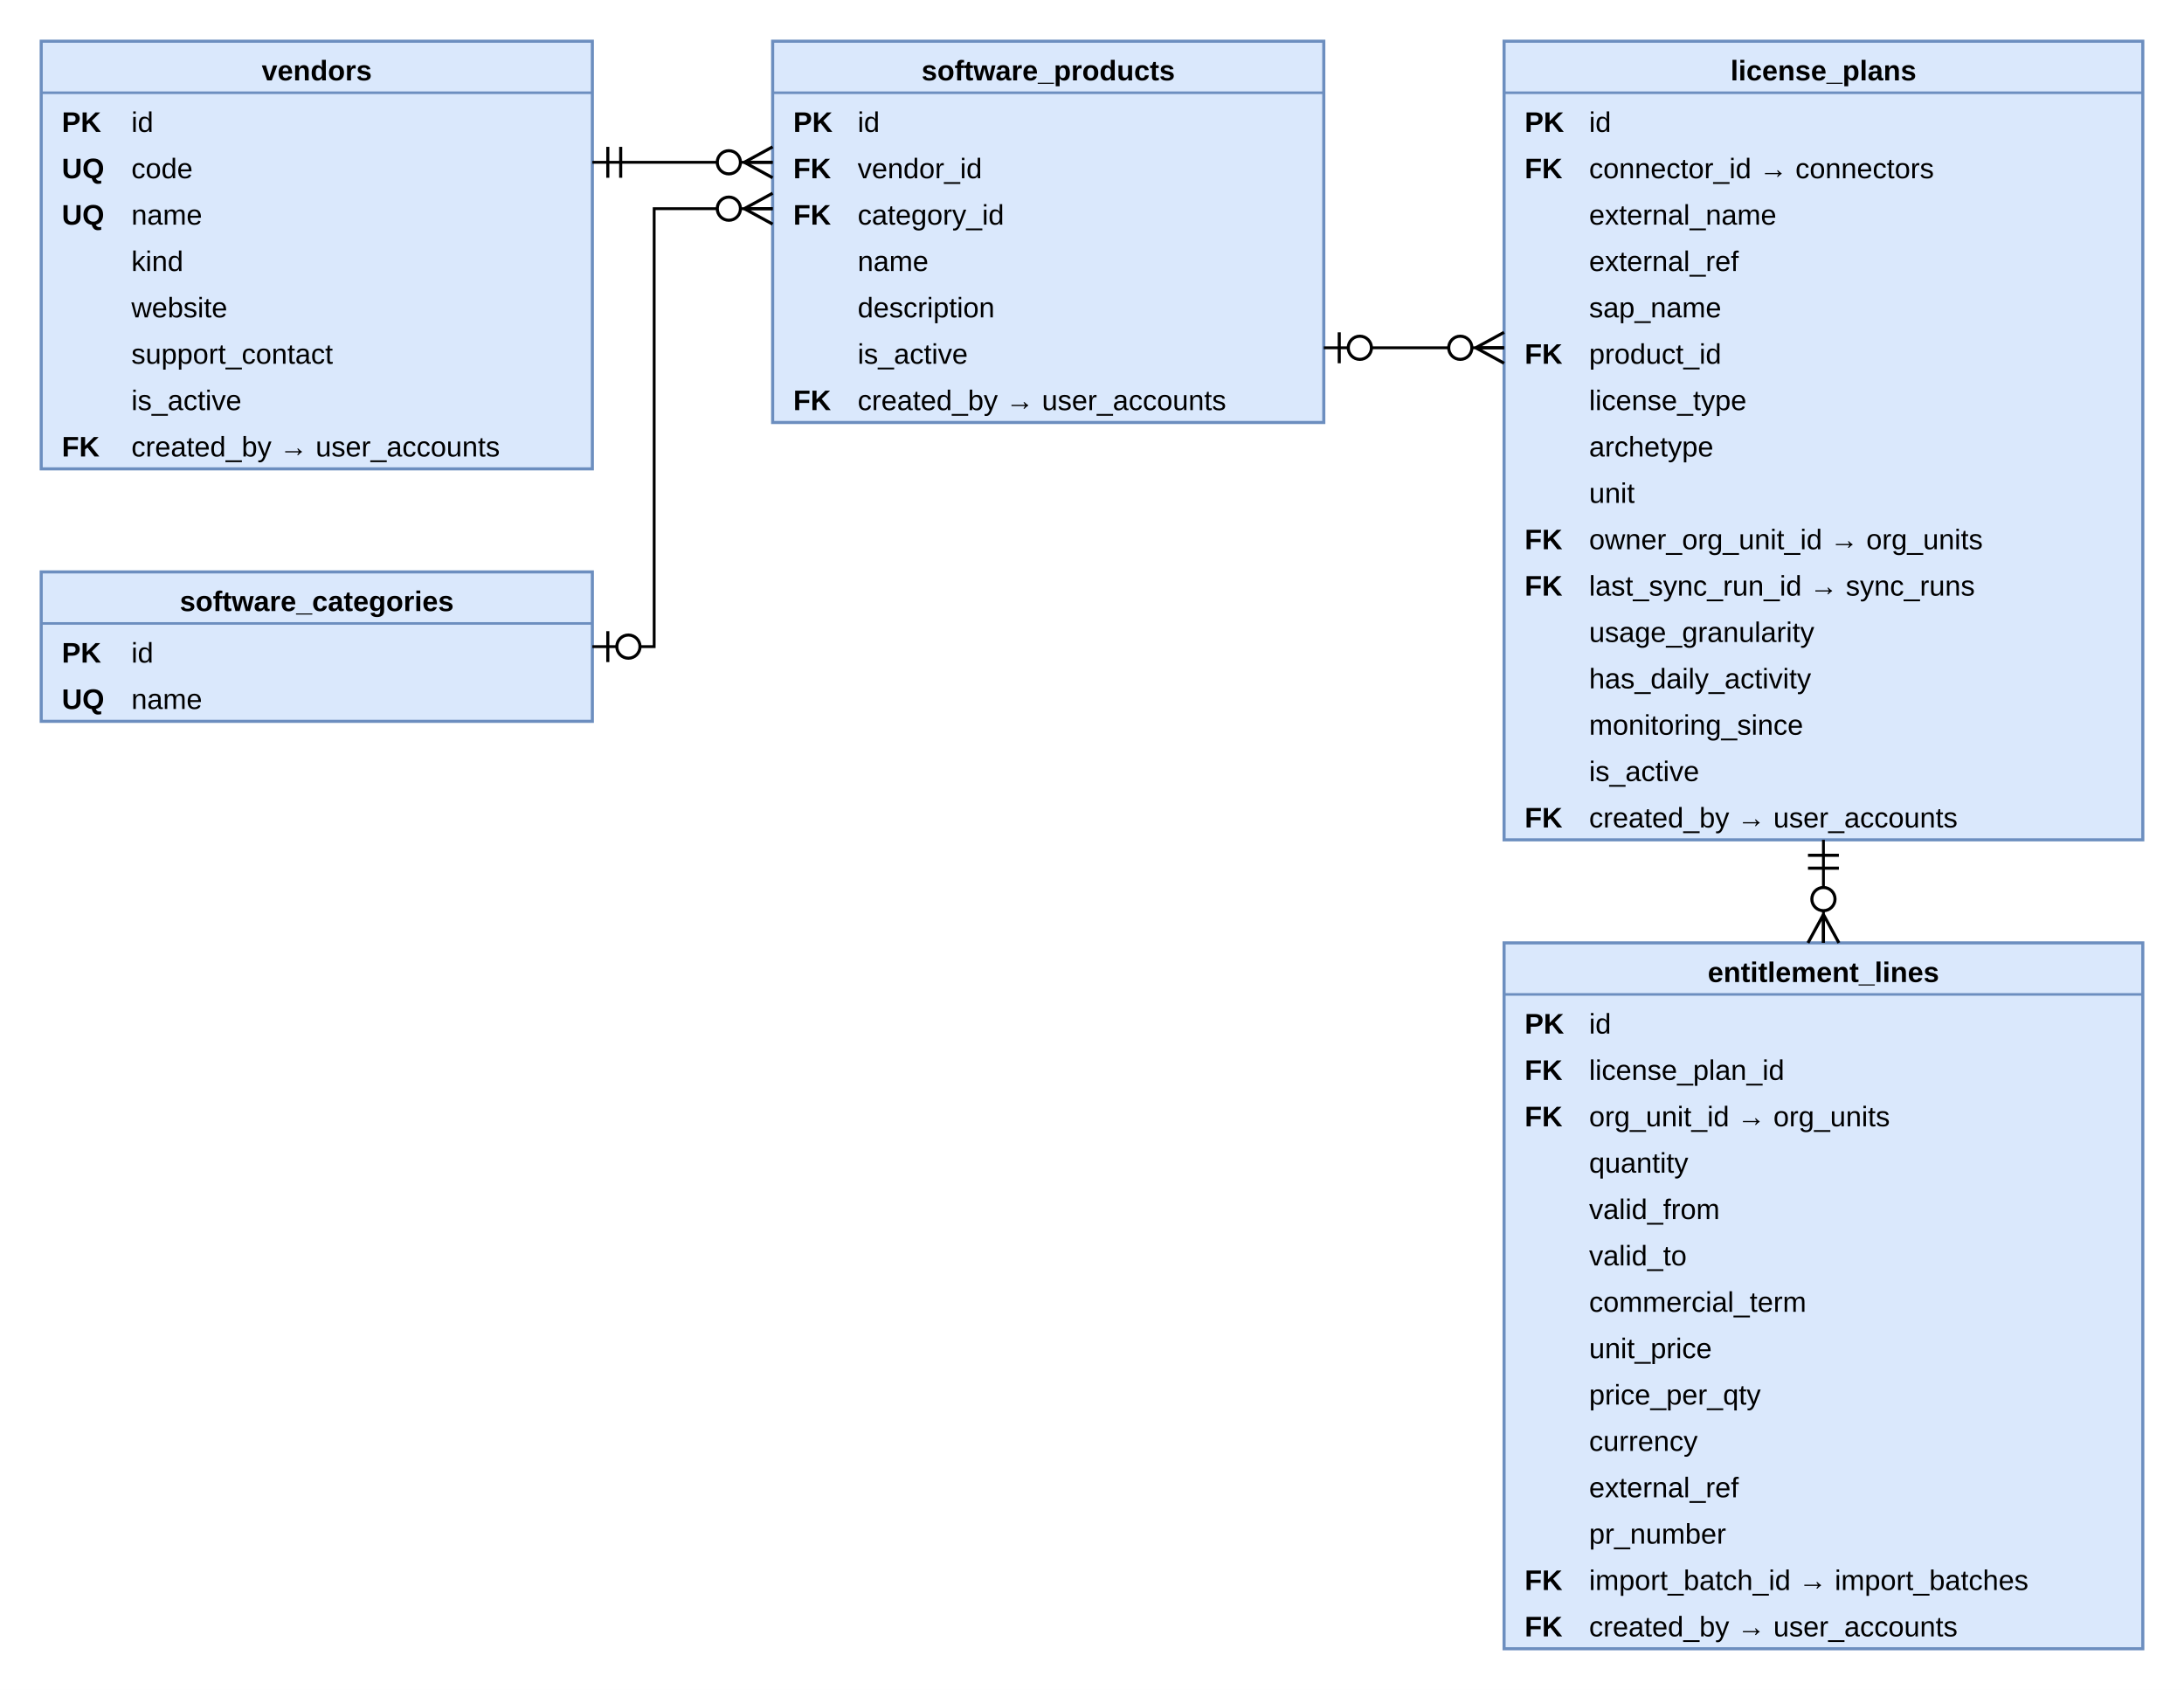
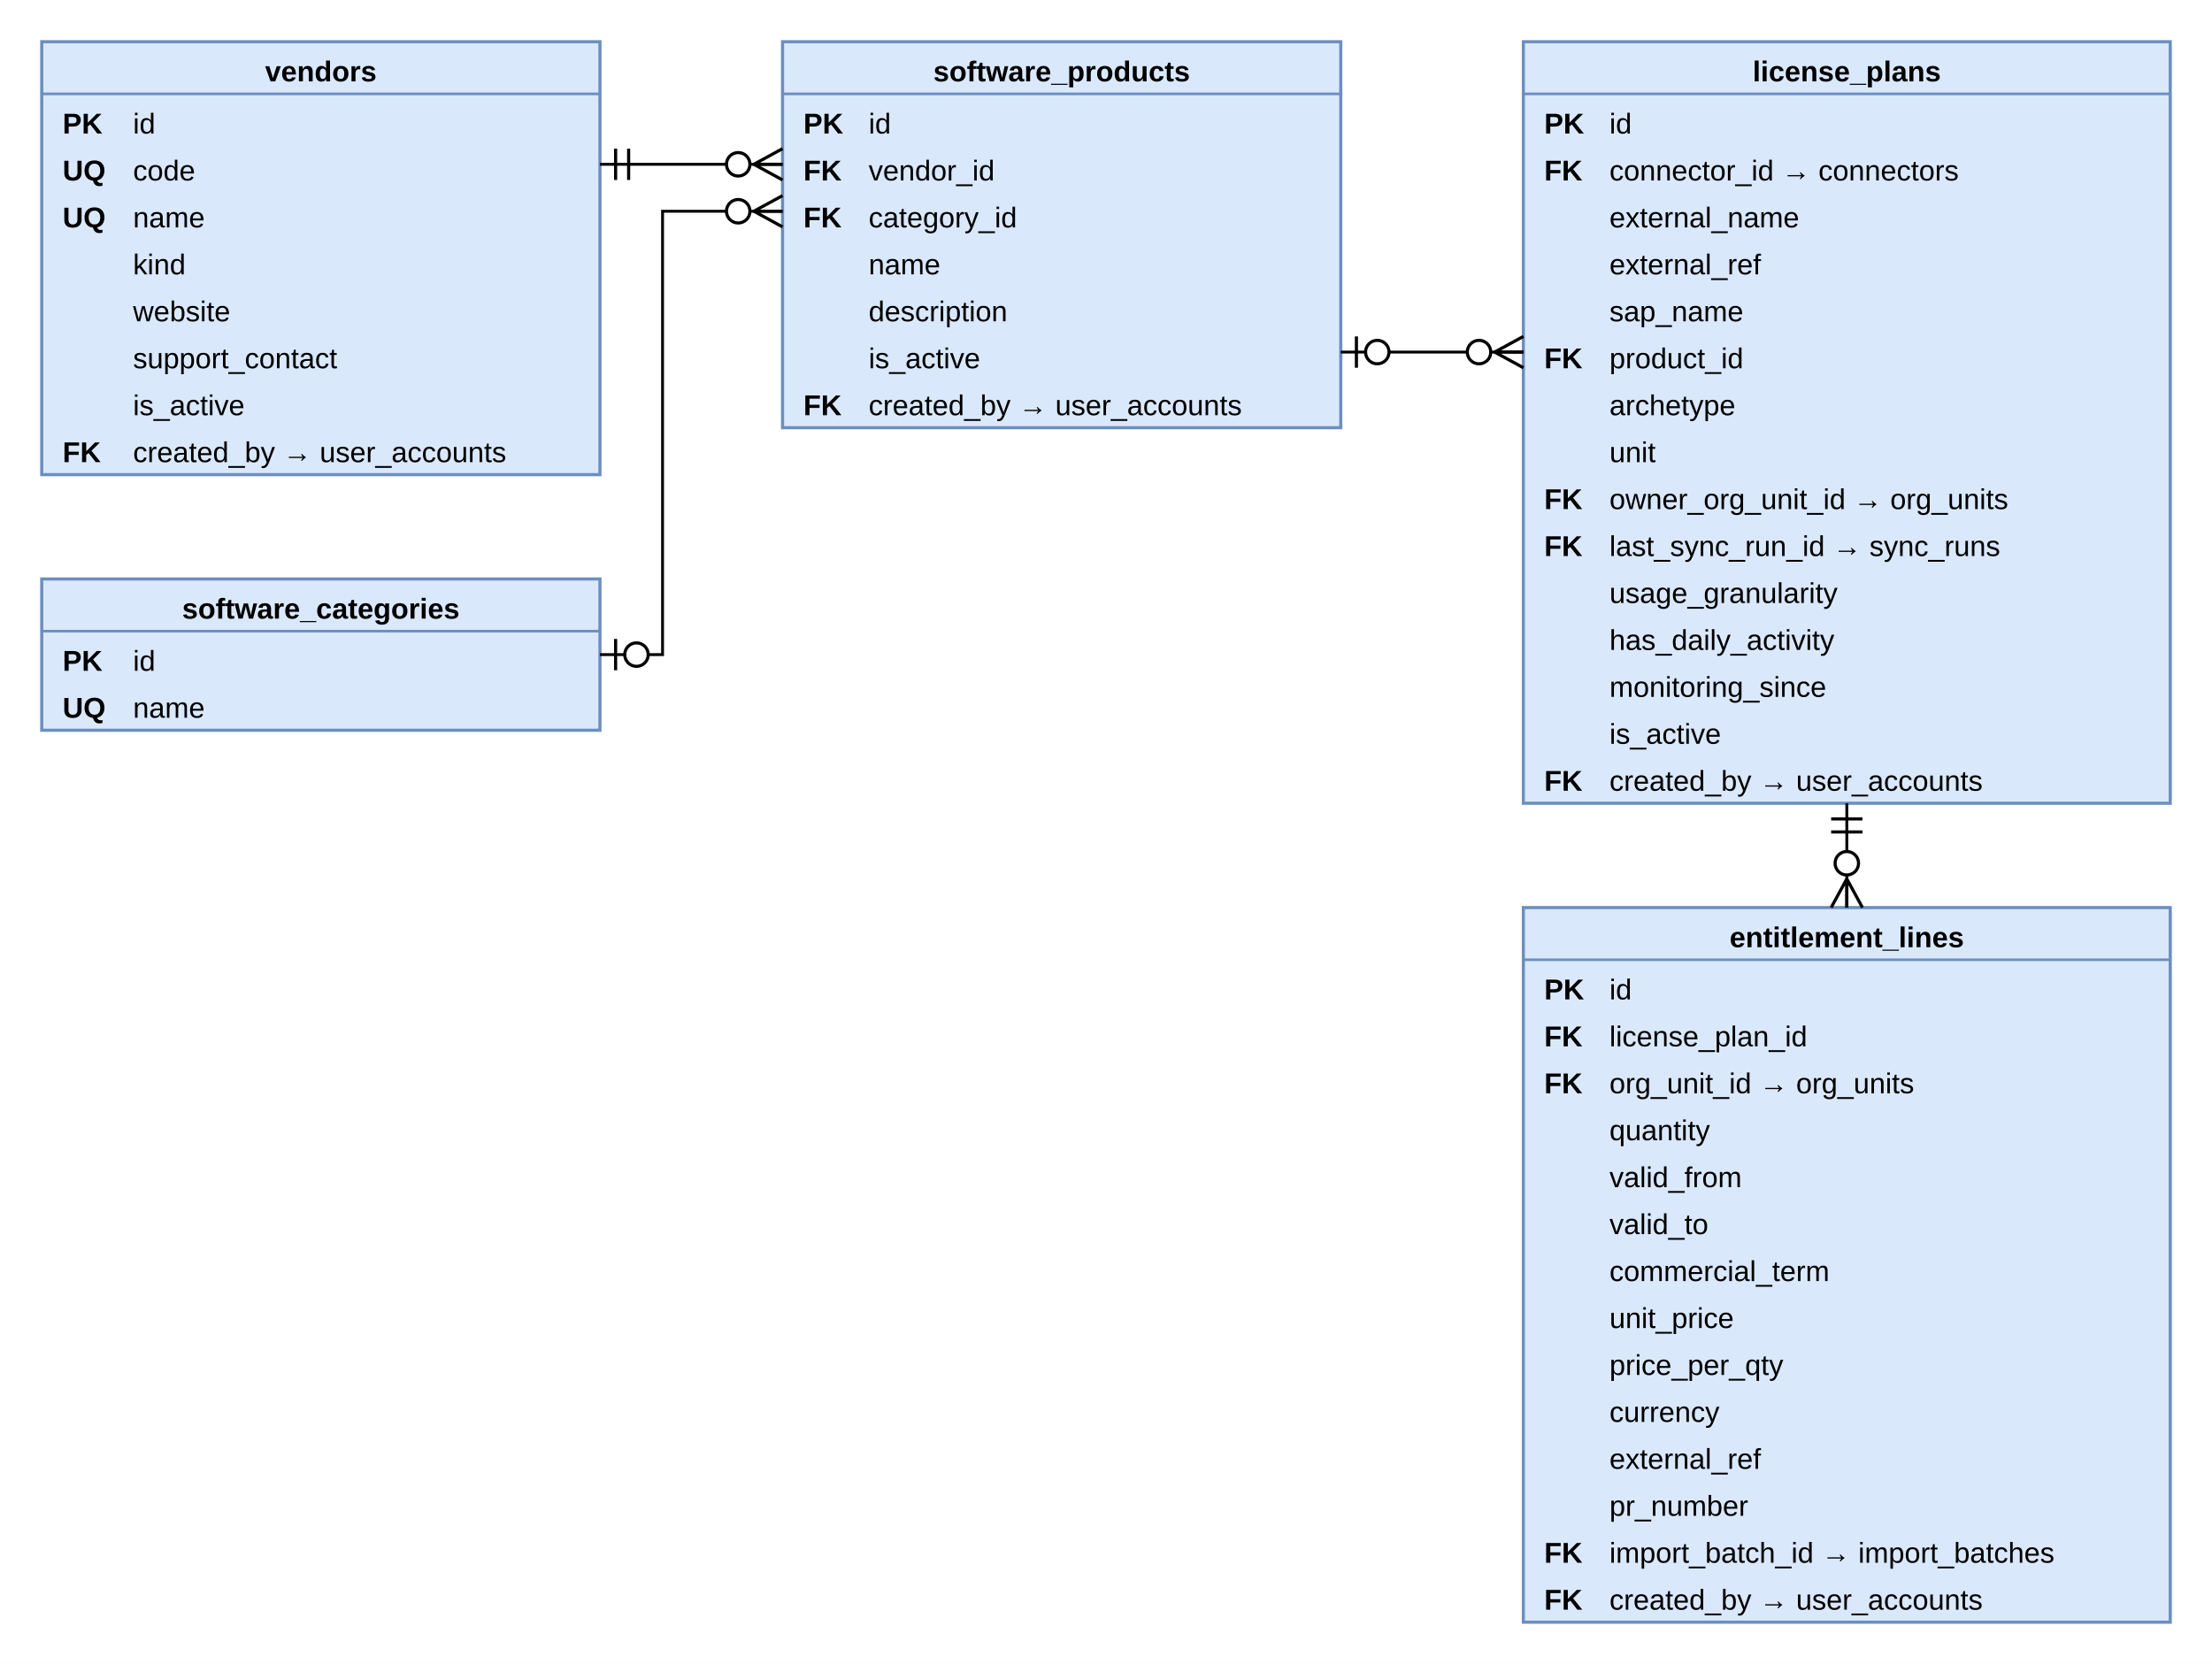
- <svg xmlns="http://www.w3.org/2000/svg" width="848" height="656" viewBox="0 0 848 656" font-family="Liberation Sans, Arial, Helvetica, sans-serif">
+ <svg xmlns="http://www.w3.org/2000/svg" width="848" height="638" viewBox="0 0 848 638" font-family="Liberation Sans, Arial, Helvetica, sans-serif">
  <rect width="100%" height="100%" fill="#ffffff" />
  <g transform="translate(-4.0,-4.0)">
    <rect x="20" y="20" width="214.0" height="166" fill="#DAE8FC" stroke="#6C8EBF" stroke-width="1.2" />
    <text x="127.0" y="35.2" font-size="11" fill="#000000" text-anchor="middle" font-weight="bold" xml:space="preserve">vendors</text>
    <line x1="20" y1="40" x2="234.0" y2="40" stroke="#6C8EBF" stroke-width="1" />
    <text x="28.0" y="55.2" font-size="11" fill="#000000" text-anchor="start" font-weight="bold" xml:space="preserve">PK</text>
    <text x="55.0" y="55.2" font-size="11" fill="#000000" text-anchor="start" xml:space="preserve">id</text>
    <text x="28.0" y="73.2" font-size="11" fill="#000000" text-anchor="start" font-weight="bold" xml:space="preserve">UQ</text>
    <text x="55.0" y="73.2" font-size="11" fill="#000000" text-anchor="start" xml:space="preserve">code</text>
    <text x="28.0" y="91.2" font-size="11" fill="#000000" text-anchor="start" font-weight="bold" xml:space="preserve">UQ</text>
    <text x="55.0" y="91.2" font-size="11" fill="#000000" text-anchor="start" xml:space="preserve">name</text>
    <text x="55.0" y="109.2" font-size="11" fill="#000000" text-anchor="start" xml:space="preserve">kind</text>
    <text x="55.0" y="127.2" font-size="11" fill="#000000" text-anchor="start" xml:space="preserve">website</text>
    <text x="55.0" y="145.2" font-size="11" fill="#000000" text-anchor="start" xml:space="preserve">support_contact</text>
    <text x="55.0" y="163.2" font-size="11" fill="#000000" text-anchor="start" xml:space="preserve">is_active</text>
    <text x="28.0" y="181.2" font-size="11" fill="#000000" text-anchor="start" font-weight="bold" xml:space="preserve">FK</text>
    <text x="55.0" y="181.2" font-size="11" fill="#000000" text-anchor="start" xml:space="preserve">created_by → user_accounts</text>
    <rect x="20" y="226" width="214.0" height="58" fill="#DAE8FC" stroke="#6C8EBF" stroke-width="1.2" />
    <text x="127.0" y="241.2" font-size="11" fill="#000000" text-anchor="middle" font-weight="bold" xml:space="preserve">software_categories</text>
    <line x1="20" y1="246" x2="234.0" y2="246" stroke="#6C8EBF" stroke-width="1" />
    <text x="28.0" y="261.2" font-size="11" fill="#000000" text-anchor="start" font-weight="bold" xml:space="preserve">PK</text>
    <text x="55.0" y="261.2" font-size="11" fill="#000000" text-anchor="start" xml:space="preserve">id</text>
    <text x="28.0" y="279.2" font-size="11" fill="#000000" text-anchor="start" font-weight="bold" xml:space="preserve">UQ</text>
    <text x="55.0" y="279.2" font-size="11" fill="#000000" text-anchor="start" xml:space="preserve">name</text>
    <rect x="304.0" y="20" width="214.0" height="148" fill="#DAE8FC" stroke="#6C8EBF" stroke-width="1.2" />
    <text x="411.0" y="35.2" font-size="11" fill="#000000" text-anchor="middle" font-weight="bold" xml:space="preserve">software_products</text>
    <line x1="304.0" y1="40" x2="518.0" y2="40" stroke="#6C8EBF" stroke-width="1" />
    <text x="312.0" y="55.2" font-size="11" fill="#000000" text-anchor="start" font-weight="bold" xml:space="preserve">PK</text>
    <text x="337.0" y="55.2" font-size="11" fill="#000000" text-anchor="start" xml:space="preserve">id</text>
    <text x="312.0" y="73.2" font-size="11" fill="#000000" text-anchor="start" font-weight="bold" xml:space="preserve">FK</text>
    <text x="337.0" y="73.2" font-size="11" fill="#000000" text-anchor="start" xml:space="preserve">vendor_id</text>
    <text x="312.0" y="91.2" font-size="11" fill="#000000" text-anchor="start" font-weight="bold" xml:space="preserve">FK</text>
    <text x="337.0" y="91.2" font-size="11" fill="#000000" text-anchor="start" xml:space="preserve">category_id</text>
    <text x="337.0" y="109.2" font-size="11" fill="#000000" text-anchor="start" xml:space="preserve">name</text>
    <text x="337.0" y="127.2" font-size="11" fill="#000000" text-anchor="start" xml:space="preserve">description</text>
    <text x="337.0" y="145.2" font-size="11" fill="#000000" text-anchor="start" xml:space="preserve">is_active</text>
    <text x="312.0" y="163.2" font-size="11" fill="#000000" text-anchor="start" font-weight="bold" xml:space="preserve">FK</text>
    <text x="337.0" y="163.2" font-size="11" fill="#000000" text-anchor="start" xml:space="preserve">created_by → user_accounts</text>
-     <rect x="588.0" y="20" width="248.0" height="310" fill="#DAE8FC" stroke="#6C8EBF" stroke-width="1.2" />
+     <rect x="588.0" y="20" width="248.0" height="292" fill="#DAE8FC" stroke="#6C8EBF" stroke-width="1.2" />
    <text x="712.0" y="35.2" font-size="11" fill="#000000" text-anchor="middle" font-weight="bold" xml:space="preserve">license_plans</text>
    <line x1="588.0" y1="40" x2="836.0" y2="40" stroke="#6C8EBF" stroke-width="1" />
    <text x="596.0" y="55.2" font-size="11" fill="#000000" text-anchor="start" font-weight="bold" xml:space="preserve">PK</text>
    <text x="621.0" y="55.2" font-size="11" fill="#000000" text-anchor="start" xml:space="preserve">id</text>
    <text x="596.0" y="73.2" font-size="11" fill="#000000" text-anchor="start" font-weight="bold" xml:space="preserve">FK</text>
    <text x="621.0" y="73.2" font-size="11" fill="#000000" text-anchor="start" xml:space="preserve">connector_id → connectors</text>
    <text x="621.0" y="91.2" font-size="11" fill="#000000" text-anchor="start" xml:space="preserve">external_name</text>
    <text x="621.0" y="109.2" font-size="11" fill="#000000" text-anchor="start" xml:space="preserve">external_ref</text>
    <text x="621.0" y="127.2" font-size="11" fill="#000000" text-anchor="start" xml:space="preserve">sap_name</text>
    <text x="596.0" y="145.2" font-size="11" fill="#000000" text-anchor="start" font-weight="bold" xml:space="preserve">FK</text>
    <text x="621.0" y="145.2" font-size="11" fill="#000000" text-anchor="start" xml:space="preserve">product_id</text>
-     <text x="621.0" y="163.2" font-size="11" fill="#000000" text-anchor="start" xml:space="preserve">license_type</text>
-     <text x="621.0" y="181.2" font-size="11" fill="#000000" text-anchor="start" xml:space="preserve">archetype</text>
-     <text x="621.0" y="199.2" font-size="11" fill="#000000" text-anchor="start" xml:space="preserve">unit</text>
+     <text x="621.0" y="163.2" font-size="11" fill="#000000" text-anchor="start" xml:space="preserve">archetype</text>
+     <text x="621.0" y="181.2" font-size="11" fill="#000000" text-anchor="start" xml:space="preserve">unit</text>
+     <text x="596.0" y="199.2" font-size="11" fill="#000000" text-anchor="start" font-weight="bold" xml:space="preserve">FK</text>
+     <text x="621.0" y="199.2" font-size="11" fill="#000000" text-anchor="start" xml:space="preserve">owner_org_unit_id → org_units</text>
    <text x="596.0" y="217.2" font-size="11" fill="#000000" text-anchor="start" font-weight="bold" xml:space="preserve">FK</text>
-     <text x="621.0" y="217.2" font-size="11" fill="#000000" text-anchor="start" xml:space="preserve">owner_org_unit_id → org_units</text>
-     <text x="596.0" y="235.2" font-size="11" fill="#000000" text-anchor="start" font-weight="bold" xml:space="preserve">FK</text>
-     <text x="621.0" y="235.2" font-size="11" fill="#000000" text-anchor="start" xml:space="preserve">last_sync_run_id → sync_runs</text>
-     <text x="621.0" y="253.2" font-size="11" fill="#000000" text-anchor="start" xml:space="preserve">usage_granularity</text>
-     <text x="621.0" y="271.2" font-size="11" fill="#000000" text-anchor="start" xml:space="preserve">has_daily_activity</text>
-     <text x="621.0" y="289.2" font-size="11" fill="#000000" text-anchor="start" xml:space="preserve">monitoring_since</text>
-     <text x="621.0" y="307.2" font-size="11" fill="#000000" text-anchor="start" xml:space="preserve">is_active</text>
-     <text x="596.0" y="325.2" font-size="11" fill="#000000" text-anchor="start" font-weight="bold" xml:space="preserve">FK</text>
-     <text x="621.0" y="325.2" font-size="11" fill="#000000" text-anchor="start" xml:space="preserve">created_by → user_accounts</text>
-     <rect x="588.0" y="370" width="248.0" height="274" fill="#DAE8FC" stroke="#6C8EBF" stroke-width="1.2" />
-     <text x="712.0" y="385.2" font-size="11" fill="#000000" text-anchor="middle" font-weight="bold" xml:space="preserve">entitlement_lines</text>
-     <line x1="588.0" y1="390" x2="836.0" y2="390" stroke="#6C8EBF" stroke-width="1" />
-     <text x="596.0" y="405.2" font-size="11" fill="#000000" text-anchor="start" font-weight="bold" xml:space="preserve">PK</text>
-     <text x="621.0" y="405.2" font-size="11" fill="#000000" text-anchor="start" xml:space="preserve">id</text>
+     <text x="621.0" y="217.2" font-size="11" fill="#000000" text-anchor="start" xml:space="preserve">last_sync_run_id → sync_runs</text>
+     <text x="621.0" y="235.2" font-size="11" fill="#000000" text-anchor="start" xml:space="preserve">usage_granularity</text>
+     <text x="621.0" y="253.2" font-size="11" fill="#000000" text-anchor="start" xml:space="preserve">has_daily_activity</text>
+     <text x="621.0" y="271.2" font-size="11" fill="#000000" text-anchor="start" xml:space="preserve">monitoring_since</text>
+     <text x="621.0" y="289.2" font-size="11" fill="#000000" text-anchor="start" xml:space="preserve">is_active</text>
+     <text x="596.0" y="307.2" font-size="11" fill="#000000" text-anchor="start" font-weight="bold" xml:space="preserve">FK</text>
+     <text x="621.0" y="307.2" font-size="11" fill="#000000" text-anchor="start" xml:space="preserve">created_by → user_accounts</text>
+     <rect x="588.0" y="352" width="248.0" height="274" fill="#DAE8FC" stroke="#6C8EBF" stroke-width="1.2" />
+     <text x="712.0" y="367.2" font-size="11" fill="#000000" text-anchor="middle" font-weight="bold" xml:space="preserve">entitlement_lines</text>
+     <line x1="588.0" y1="372" x2="836.0" y2="372" stroke="#6C8EBF" stroke-width="1" />
+     <text x="596.0" y="387.2" font-size="11" fill="#000000" text-anchor="start" font-weight="bold" xml:space="preserve">PK</text>
+     <text x="621.0" y="387.2" font-size="11" fill="#000000" text-anchor="start" xml:space="preserve">id</text>
+     <text x="596.0" y="405.2" font-size="11" fill="#000000" text-anchor="start" font-weight="bold" xml:space="preserve">FK</text>
+     <text x="621.0" y="405.2" font-size="11" fill="#000000" text-anchor="start" xml:space="preserve">license_plan_id</text>
    <text x="596.0" y="423.2" font-size="11" fill="#000000" text-anchor="start" font-weight="bold" xml:space="preserve">FK</text>
-     <text x="621.0" y="423.2" font-size="11" fill="#000000" text-anchor="start" xml:space="preserve">license_plan_id</text>
-     <text x="596.0" y="441.2" font-size="11" fill="#000000" text-anchor="start" font-weight="bold" xml:space="preserve">FK</text>
-     <text x="621.0" y="441.2" font-size="11" fill="#000000" text-anchor="start" xml:space="preserve">org_unit_id → org_units</text>
-     <text x="621.0" y="459.2" font-size="11" fill="#000000" text-anchor="start" xml:space="preserve">quantity</text>
-     <text x="621.0" y="477.2" font-size="11" fill="#000000" text-anchor="start" xml:space="preserve">valid_from</text>
-     <text x="621.0" y="495.2" font-size="11" fill="#000000" text-anchor="start" xml:space="preserve">valid_to</text>
-     <text x="621.0" y="513.2" font-size="11" fill="#000000" text-anchor="start" xml:space="preserve">commercial_term</text>
-     <text x="621.0" y="531.2" font-size="11" fill="#000000" text-anchor="start" xml:space="preserve">unit_price</text>
-     <text x="621.0" y="549.2" font-size="11" fill="#000000" text-anchor="start" xml:space="preserve">price_per_qty</text>
-     <text x="621.0" y="567.2" font-size="11" fill="#000000" text-anchor="start" xml:space="preserve">currency</text>
-     <text x="621.0" y="585.2" font-size="11" fill="#000000" text-anchor="start" xml:space="preserve">external_ref</text>
-     <text x="621.0" y="603.2" font-size="11" fill="#000000" text-anchor="start" xml:space="preserve">pr_number</text>
+     <text x="621.0" y="423.2" font-size="11" fill="#000000" text-anchor="start" xml:space="preserve">org_unit_id → org_units</text>
+     <text x="621.0" y="441.2" font-size="11" fill="#000000" text-anchor="start" xml:space="preserve">quantity</text>
+     <text x="621.0" y="459.2" font-size="11" fill="#000000" text-anchor="start" xml:space="preserve">valid_from</text>
+     <text x="621.0" y="477.2" font-size="11" fill="#000000" text-anchor="start" xml:space="preserve">valid_to</text>
+     <text x="621.0" y="495.2" font-size="11" fill="#000000" text-anchor="start" xml:space="preserve">commercial_term</text>
+     <text x="621.0" y="513.2" font-size="11" fill="#000000" text-anchor="start" xml:space="preserve">unit_price</text>
+     <text x="621.0" y="531.2" font-size="11" fill="#000000" text-anchor="start" xml:space="preserve">price_per_qty</text>
+     <text x="621.0" y="549.2" font-size="11" fill="#000000" text-anchor="start" xml:space="preserve">currency</text>
+     <text x="621.0" y="567.2" font-size="11" fill="#000000" text-anchor="start" xml:space="preserve">external_ref</text>
+     <text x="621.0" y="585.2" font-size="11" fill="#000000" text-anchor="start" xml:space="preserve">pr_number</text>
+     <text x="596.0" y="603.2" font-size="11" fill="#000000" text-anchor="start" font-weight="bold" xml:space="preserve">FK</text>
+     <text x="621.0" y="603.2" font-size="11" fill="#000000" text-anchor="start" xml:space="preserve">import_batch_id → import_batches</text>
    <text x="596.0" y="621.2" font-size="11" fill="#000000" text-anchor="start" font-weight="bold" xml:space="preserve">FK</text>
-     <text x="621.0" y="621.2" font-size="11" fill="#000000" text-anchor="start" xml:space="preserve">import_batch_id → import_batches</text>
-     <text x="596.0" y="639.2" font-size="11" fill="#000000" text-anchor="start" font-weight="bold" xml:space="preserve">FK</text>
-     <text x="621.0" y="639.2" font-size="11" fill="#000000" text-anchor="start" xml:space="preserve">created_by → user_accounts</text>
+     <text x="621.0" y="621.2" font-size="11" fill="#000000" text-anchor="start" xml:space="preserve">created_by → user_accounts</text>
    <path d="M234.0,67.0 L304.0,67.0" fill="none" stroke="#000000" stroke-width="1.1" />
    <path d="M293.0,67.0 L304.0,73.0 M293.0,67.0 L304.0,61.0 M293.0,67.0 L304.0,67.0" fill="none" stroke="#000000" stroke-width="1.2" />
    <circle cx="287.0" cy="67.0" r="4.5" fill="#fff" stroke="#000000" stroke-width="1.2" />
    <path d="M240.0,61.0 L240.0,73.0" stroke="#000000" stroke-width="1.2" />
    <path d="M245.0,61.0 L245.0,73.0" stroke="#000000" stroke-width="1.2" />
    <path d="M234.0,255.0 L258.0,255.0 L258.0,85.0 L304.0,85.0" fill="none" stroke="#000000" stroke-width="1.1" />
    <path d="M293.0,85.0 L304.0,91.0 M293.0,85.0 L304.0,79.0 M293.0,85.0 L304.0,85.0" fill="none" stroke="#000000" stroke-width="1.2" />
    <circle cx="287.0" cy="85.0" r="4.5" fill="#fff" stroke="#000000" stroke-width="1.2" />
    <path d="M240.0,249.0 L240.0,261.0" stroke="#000000" stroke-width="1.2" />
    <circle cx="248.0" cy="255.0" r="4.5" fill="#fff" stroke="#000000" stroke-width="1.2" />
    <path d="M518.0,139.0 L588.0,139.0" fill="none" stroke="#000000" stroke-width="1.1" />
    <path d="M577.0,139.0 L588.0,145.0 M577.0,139.0 L588.0,133.0 M577.0,139.0 L588.0,139.0" fill="none" stroke="#000000" stroke-width="1.2" />
    <circle cx="571.0" cy="139.0" r="4.5" fill="#fff" stroke="#000000" stroke-width="1.2" />
    <path d="M524.0,133.0 L524.0,145.0" stroke="#000000" stroke-width="1.2" />
    <circle cx="532.0" cy="139.0" r="4.5" fill="#fff" stroke="#000000" stroke-width="1.2" />
-     <path d="M712.0,330.0 L712.0,370.0" fill="none" stroke="#000000" stroke-width="1.1" />
-     <path d="M712.0,359.0 L706.0,370.0 M712.0,359.0 L718.0,370.0 M712.0,359.0 L712.0,370.0" fill="none" stroke="#000000" stroke-width="1.2" />
-     <circle cx="712.0" cy="353.0" r="4.5" fill="#fff" stroke="#000000" stroke-width="1.2" />
-     <path d="M718.0,336.0 L706.0,336.0" stroke="#000000" stroke-width="1.2" />
-     <path d="M718.0,341.0 L706.0,341.0" stroke="#000000" stroke-width="1.2" />
+     <path d="M712.0,312.0 L712.0,352.0" fill="none" stroke="#000000" stroke-width="1.1" />
+     <path d="M712.0,341.0 L706.0,352.0 M712.0,341.0 L718.0,352.0 M712.0,341.0 L712.0,352.0" fill="none" stroke="#000000" stroke-width="1.2" />
+     <circle cx="712.0" cy="335.0" r="4.5" fill="#fff" stroke="#000000" stroke-width="1.2" />
+     <path d="M718.0,318.0 L706.0,318.0" stroke="#000000" stroke-width="1.2" />
+     <path d="M718.0,323.0 L706.0,323.0" stroke="#000000" stroke-width="1.2" />
  </g>
</svg>
